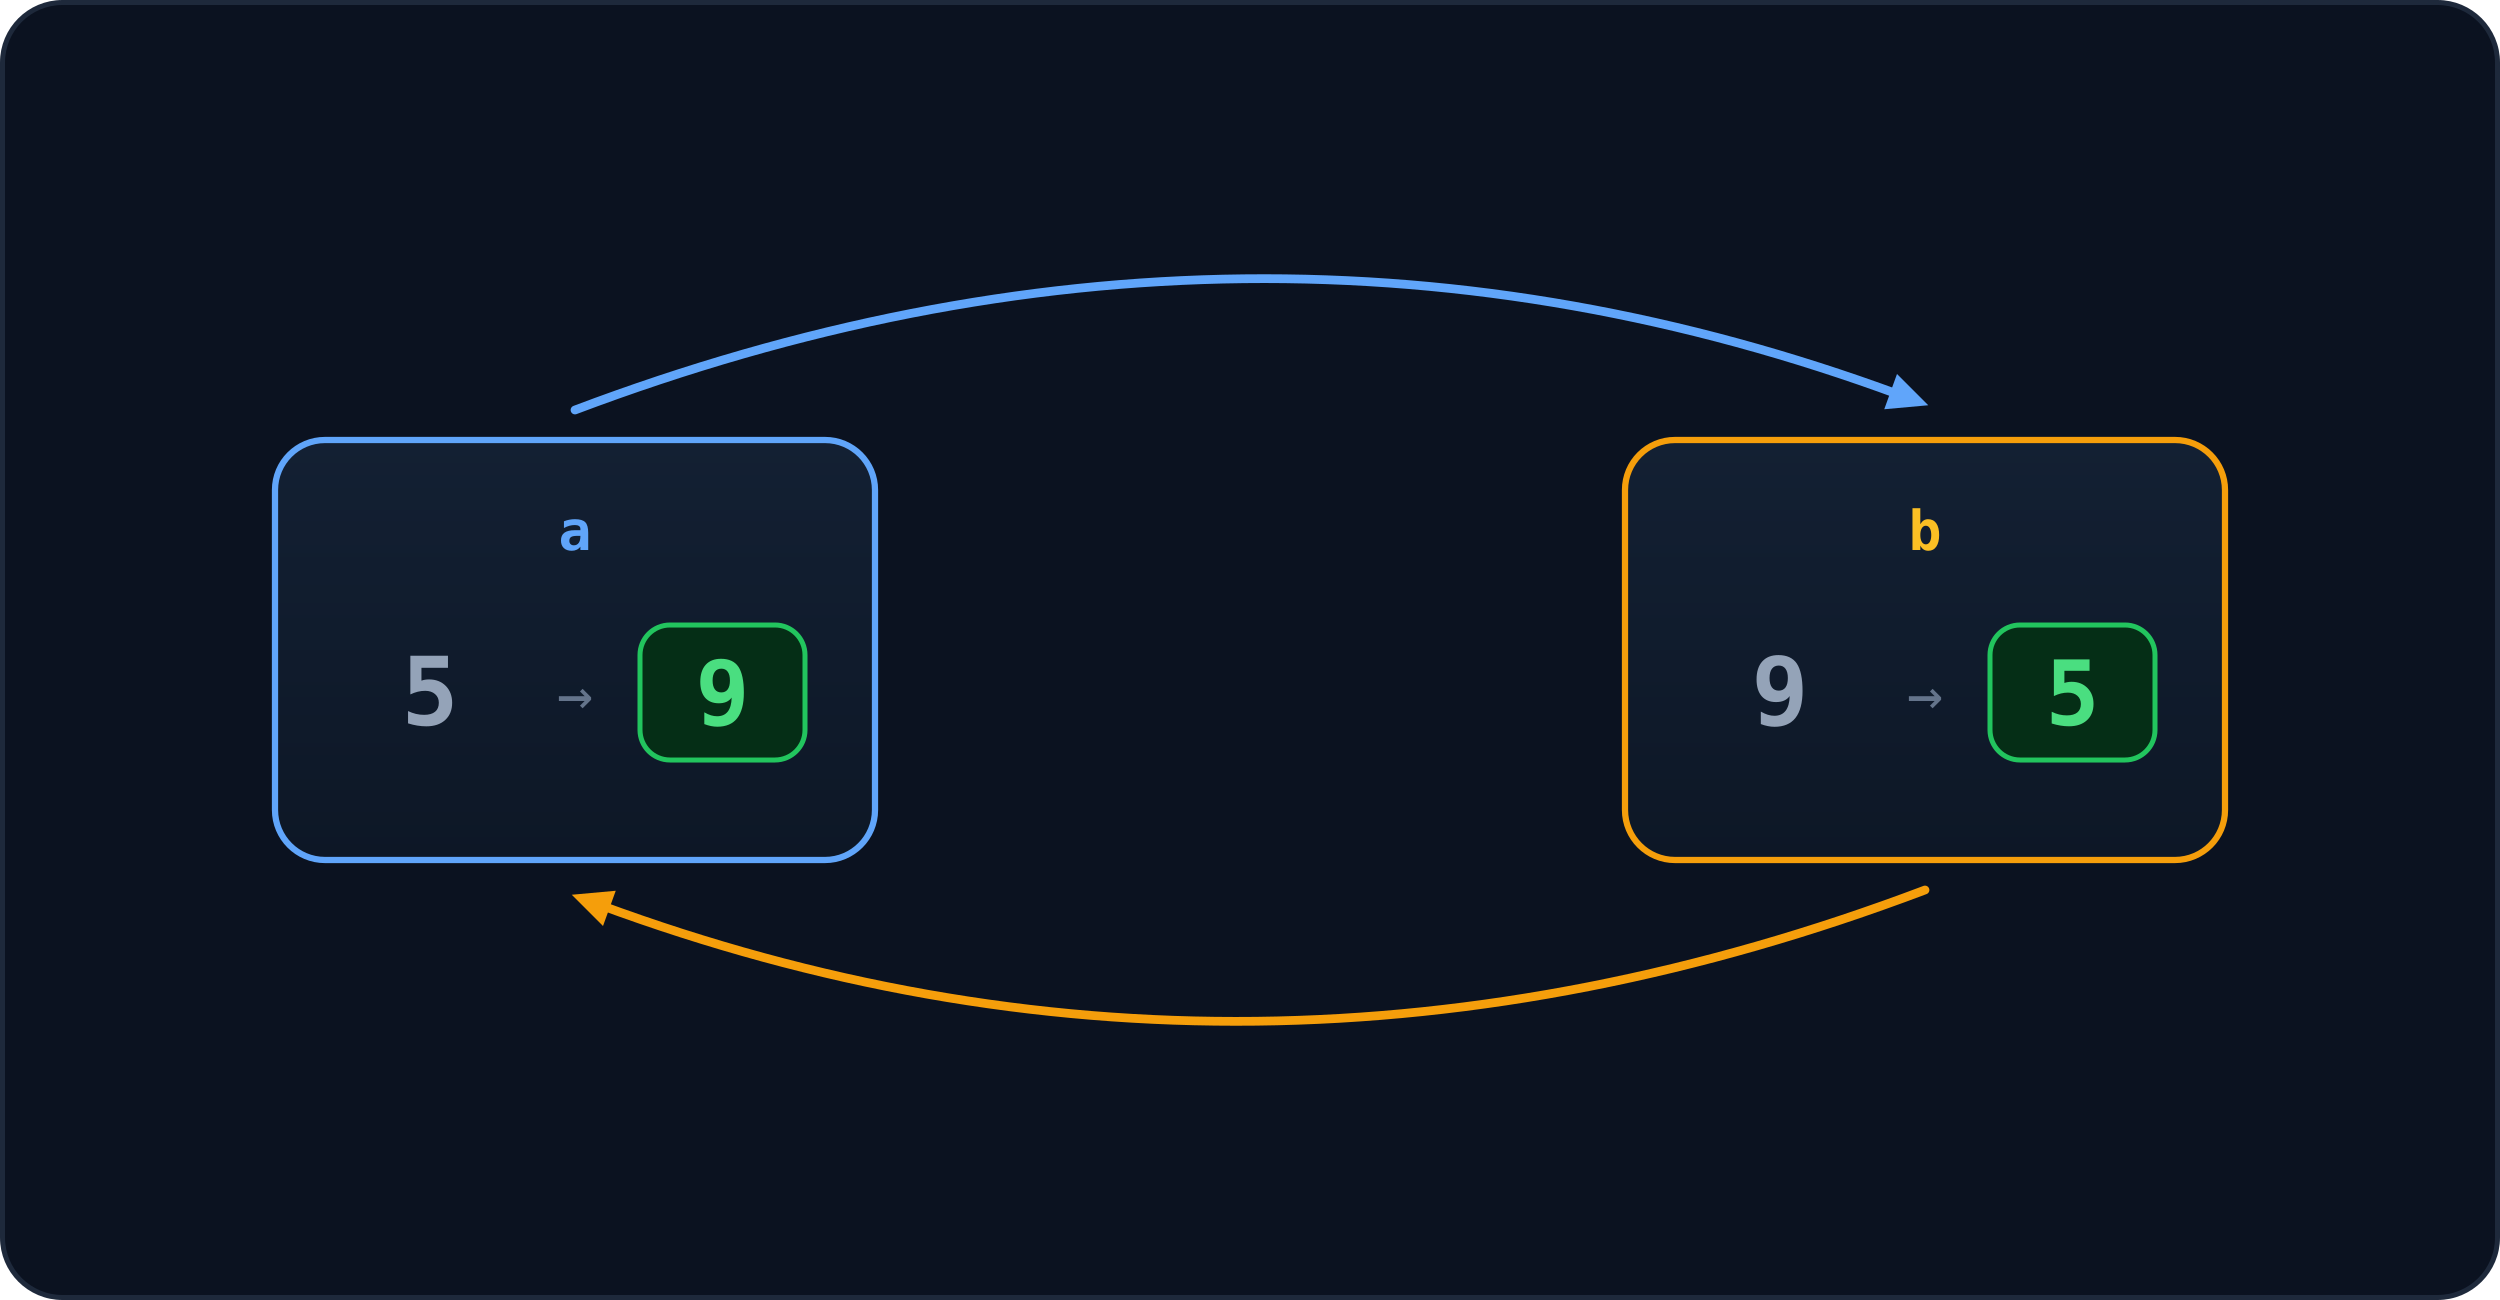
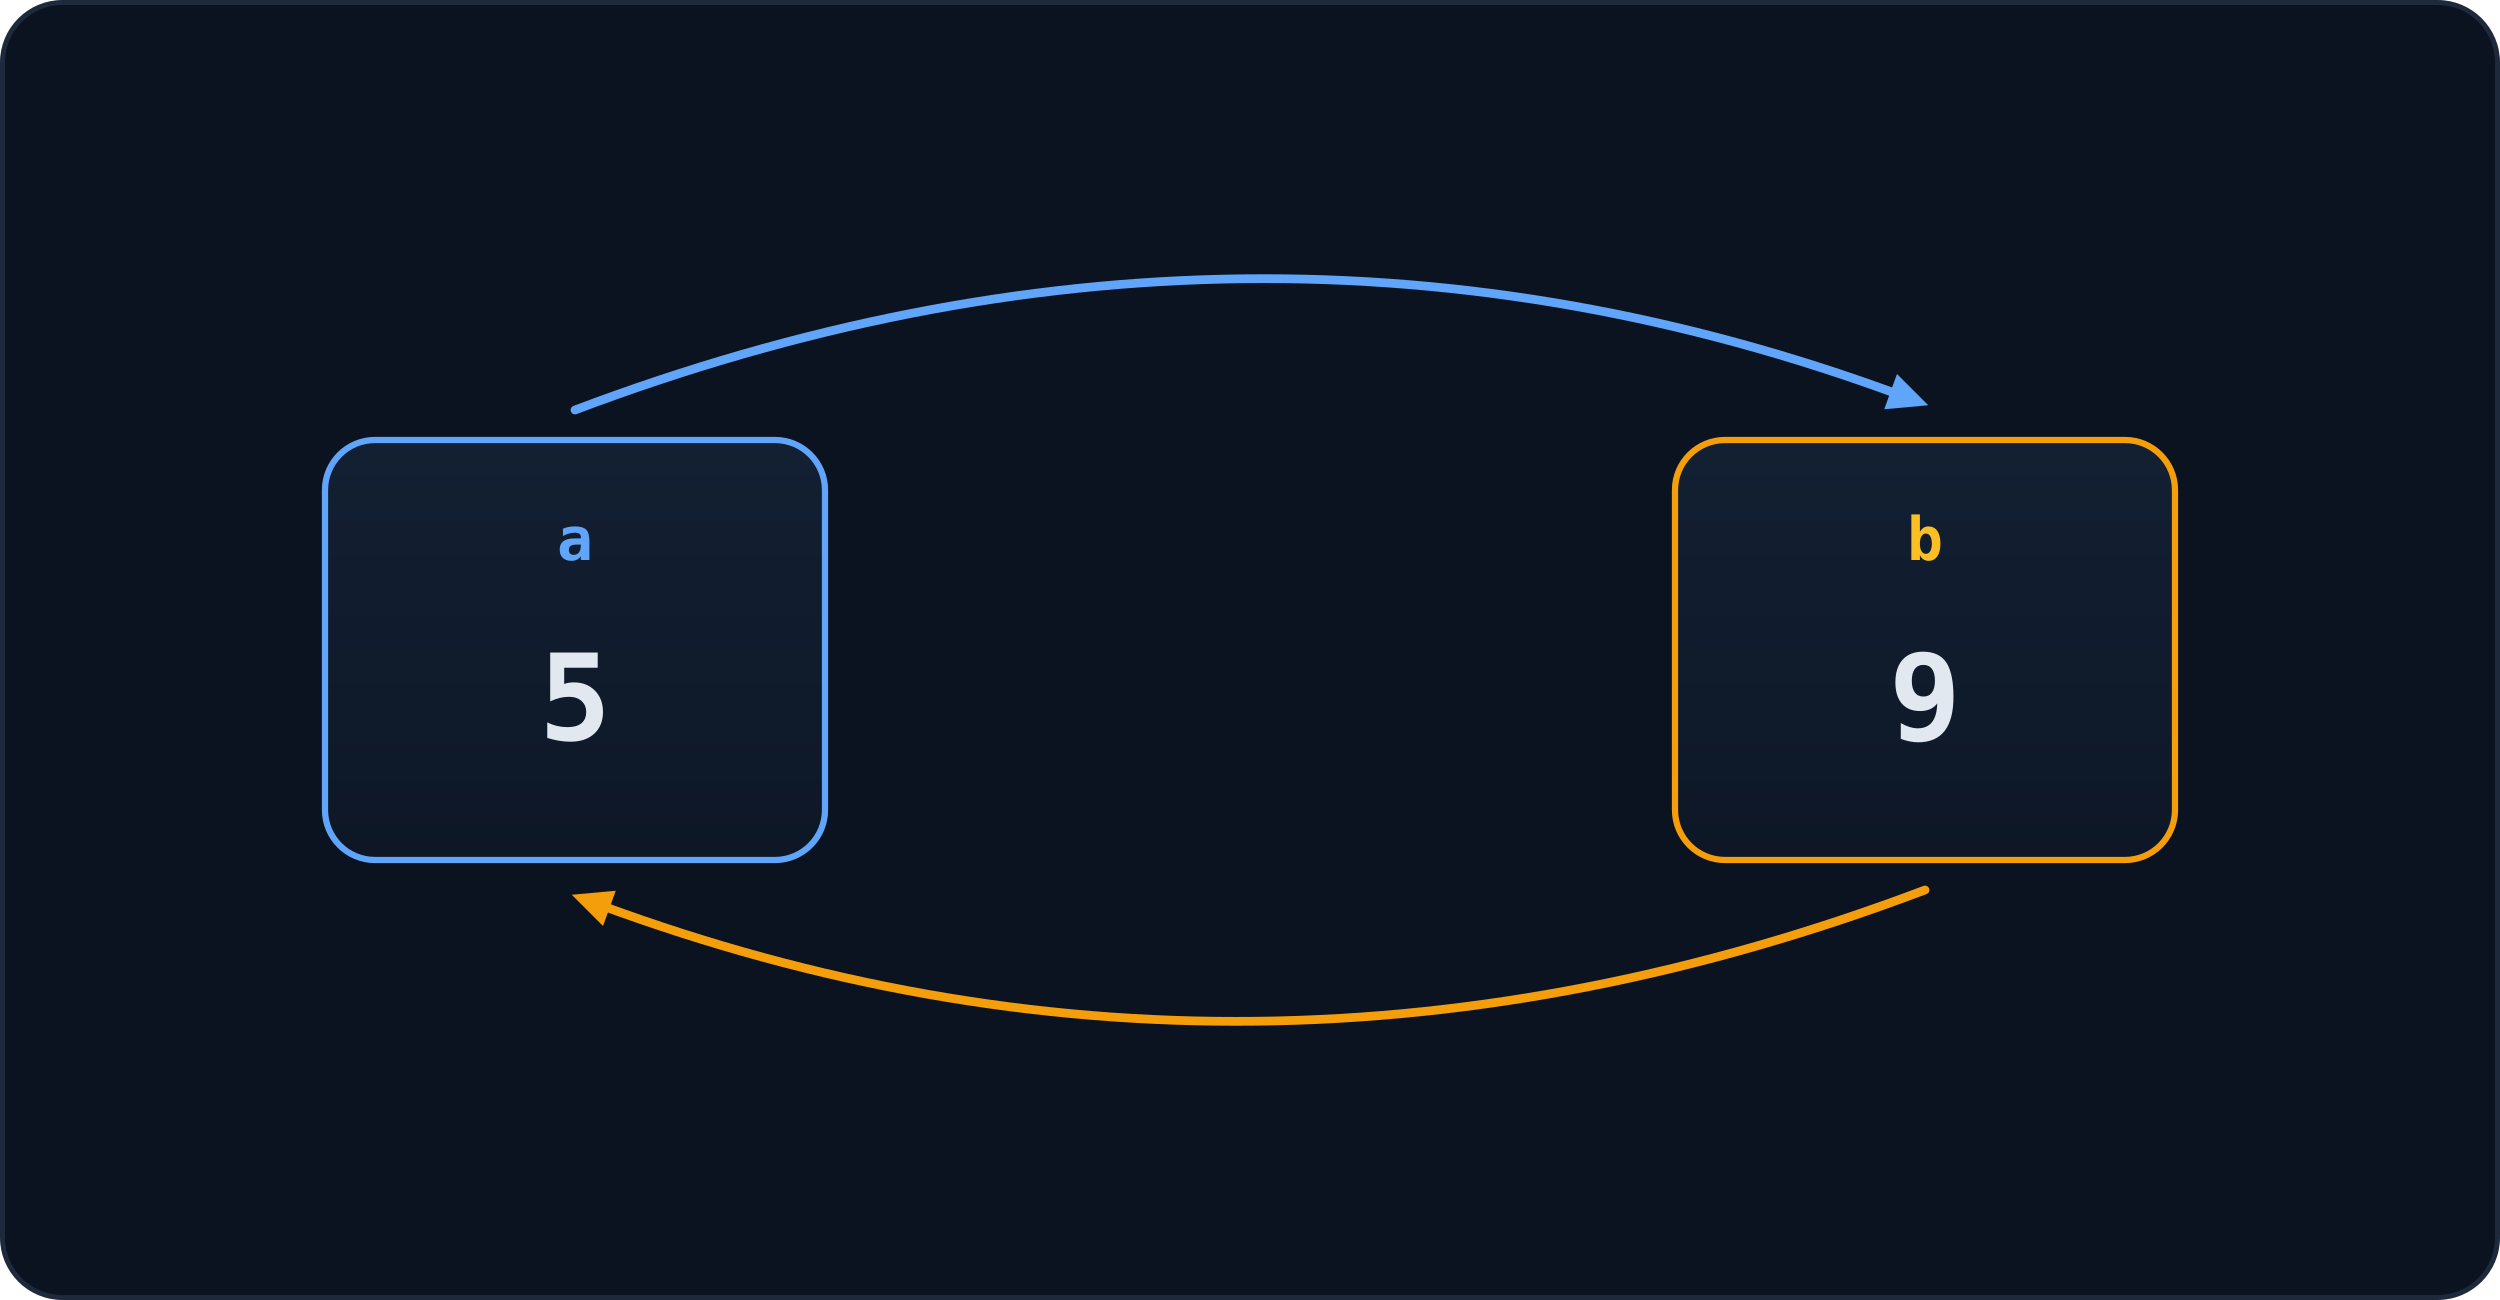
<svg xmlns="http://www.w3.org/2000/svg" viewBox="0 0 1000 520" role="img" aria-labelledby="swapTitle swapDesc">
  <defs>
    <linearGradient id="swapPanel" x1="0" y1="0" x2="0" y2="1">
      <stop offset="0%" stop-color="#132033" />
      <stop offset="100%" stop-color="#0d1726" />
    </linearGradient>
  </defs>
  <rect x="1" y="1" width="998" height="518" rx="24" fill="#0b1220" stroke="#1e293b" stroke-width="2" />
  <path d="M 230 164 Q 500 62 760 158" fill="none" stroke="#60a5fa" stroke-width="3.5" stroke-linecap="round" />
  <polygon points="771.3,162.1 753.7,163.7 758.8,149.6" fill="#60a5fa" />
  <path d="M 770 356 Q 500 458 240 362" fill="none" stroke="#f59e0b" stroke-width="3.5" stroke-linecap="round" />
  <polygon points="228.7,357.9 246.3,356.3 241.2,370.4" fill="#f59e0b" />
  <g>
-     <rect x="110" y="176" width="240" height="168" rx="20" fill="url(#swapPanel)" stroke="#60a5fa" stroke-width="2.5" />
-     <text x="230" y="220" text-anchor="middle" font-family="ui-monospace, SFMono-Regular, Menlo, Consolas, monospace" font-size="22" font-weight="700" fill="#60a5fa">a</text>
-     <text x="172" y="290" text-anchor="middle" font-family="ui-monospace, SFMono-Regular, Menlo, Consolas, monospace" font-size="38" font-weight="700" fill="#94a3b8">5</text>
-     <text x="230" y="286" text-anchor="middle" font-family="ui-monospace, SFMono-Regular, Menlo, Consolas, monospace" font-size="24" fill="#64748b">→</text>
-     <rect x="256" y="250" width="66" height="54" rx="12" fill="#052e16" stroke="#22c55e" stroke-width="2" />
-     <text x="289" y="290" text-anchor="middle" font-family="ui-monospace, SFMono-Regular, Menlo, Consolas, monospace" font-size="36" font-weight="700" fill="#4ade80">9</text>
+     <rect x="130" y="176" width="200" height="168" rx="20" fill="url(#swapPanel)" stroke="#60a5fa" stroke-width="2.5" />
+     <text x="230" y="224" text-anchor="middle" font-family="ui-monospace, SFMono-Regular, Menlo, Consolas, monospace" font-size="24" font-weight="700" fill="#60a5fa">a</text>
+     <text x="230" y="296" text-anchor="middle" font-family="ui-monospace, SFMono-Regular, Menlo, Consolas, monospace" font-size="48" font-weight="700" fill="#e2e8f0">5</text>
  </g>
  <g>
-     <rect x="650" y="176" width="240" height="168" rx="20" fill="url(#swapPanel)" stroke="#f59e0b" stroke-width="2.5" />
-     <text x="770" y="220" text-anchor="middle" font-family="ui-monospace, SFMono-Regular, Menlo, Consolas, monospace" font-size="22" font-weight="700" fill="#fbbf24">b</text>
-     <text x="712" y="290" text-anchor="middle" font-family="ui-monospace, SFMono-Regular, Menlo, Consolas, monospace" font-size="38" font-weight="700" fill="#94a3b8">9</text>
-     <text x="770" y="286" text-anchor="middle" font-family="ui-monospace, SFMono-Regular, Menlo, Consolas, monospace" font-size="24" fill="#64748b">→</text>
-     <rect x="796" y="250" width="66" height="54" rx="12" fill="#052e16" stroke="#22c55e" stroke-width="2" />
-     <text x="829" y="290" text-anchor="middle" font-family="ui-monospace, SFMono-Regular, Menlo, Consolas, monospace" font-size="36" font-weight="700" fill="#4ade80">5</text>
+     <rect x="670" y="176" width="200" height="168" rx="20" fill="url(#swapPanel)" stroke="#f59e0b" stroke-width="2.5" />
+     <text x="770" y="224" text-anchor="middle" font-family="ui-monospace, SFMono-Regular, Menlo, Consolas, monospace" font-size="24" font-weight="700" fill="#fbbf24">b</text>
+     <text x="770" y="296" text-anchor="middle" font-family="ui-monospace, SFMono-Regular, Menlo, Consolas, monospace" font-size="48" font-weight="700" fill="#e2e8f0">9</text>
  </g>
</svg>
